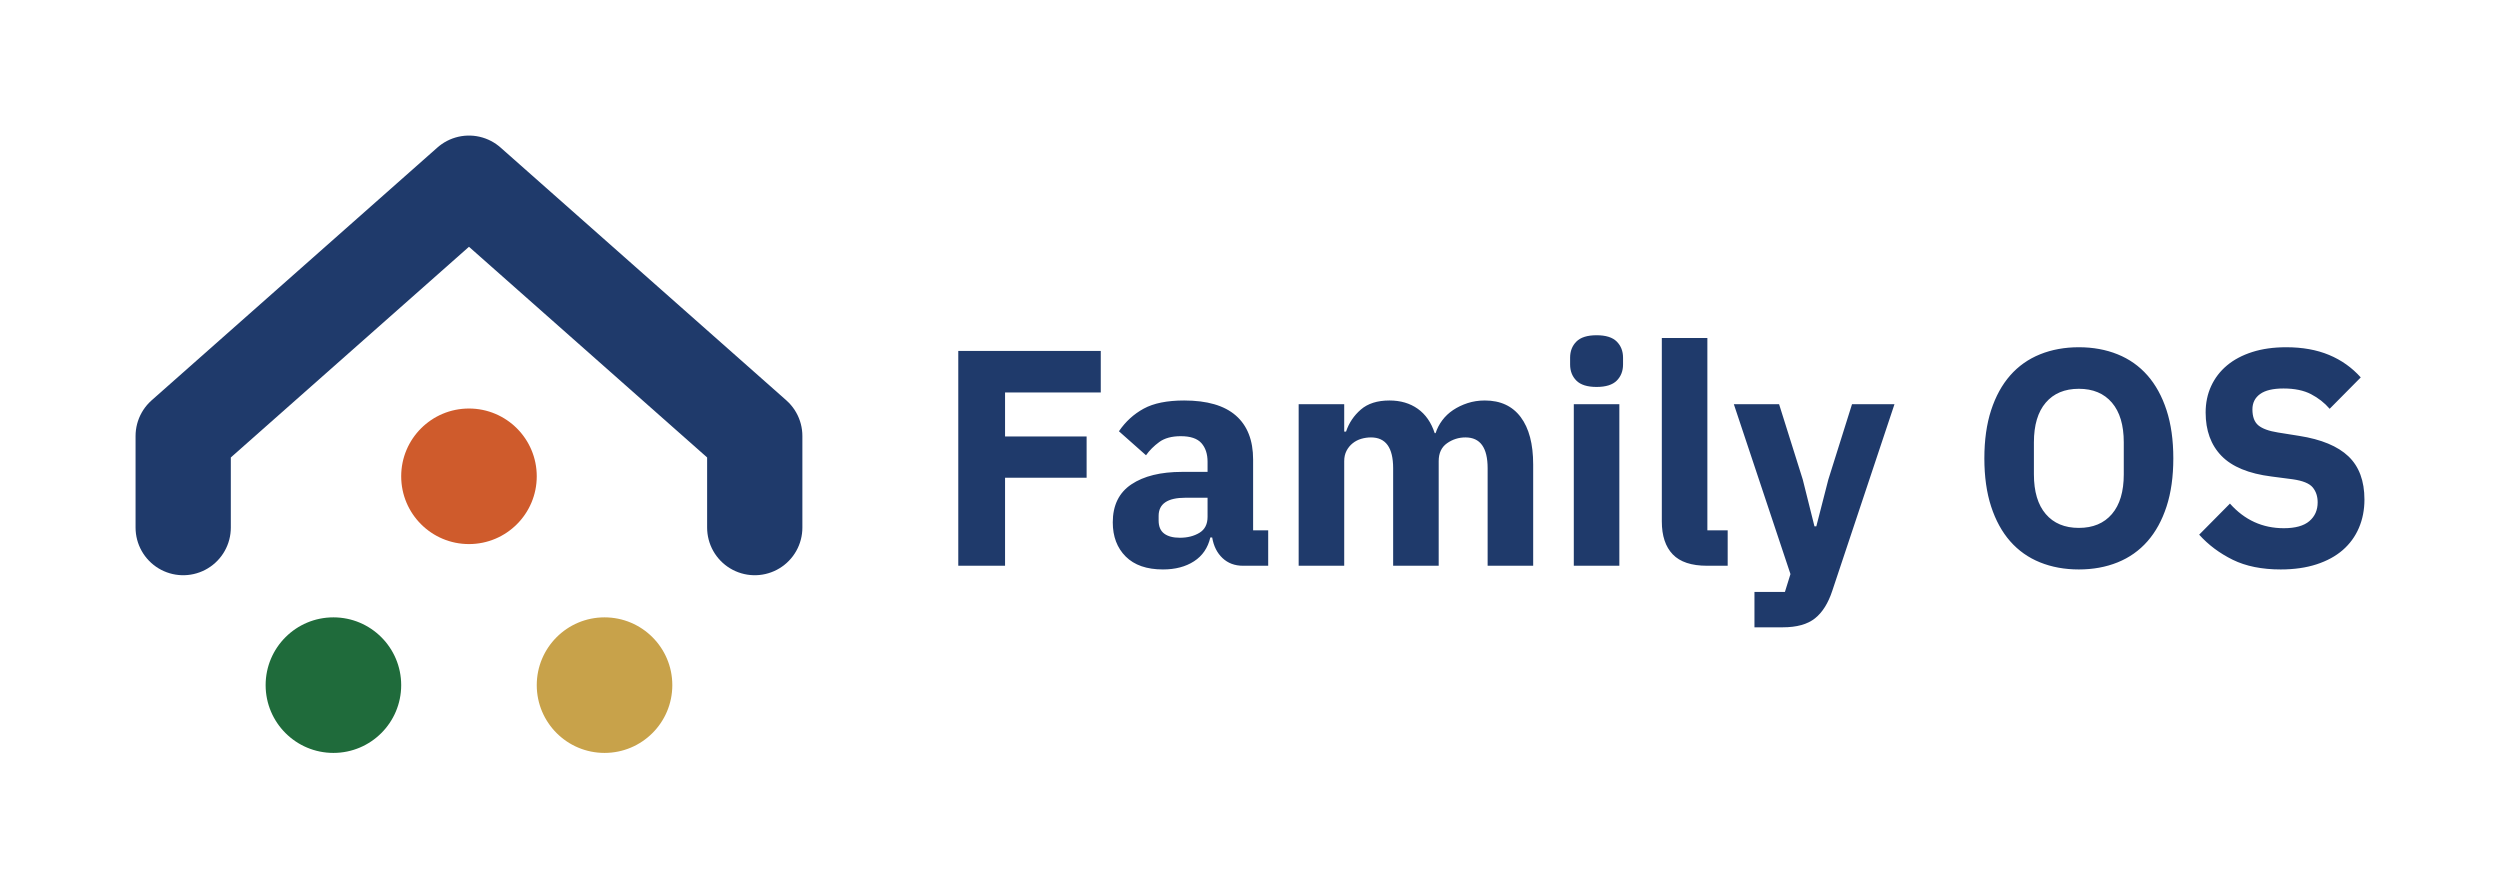
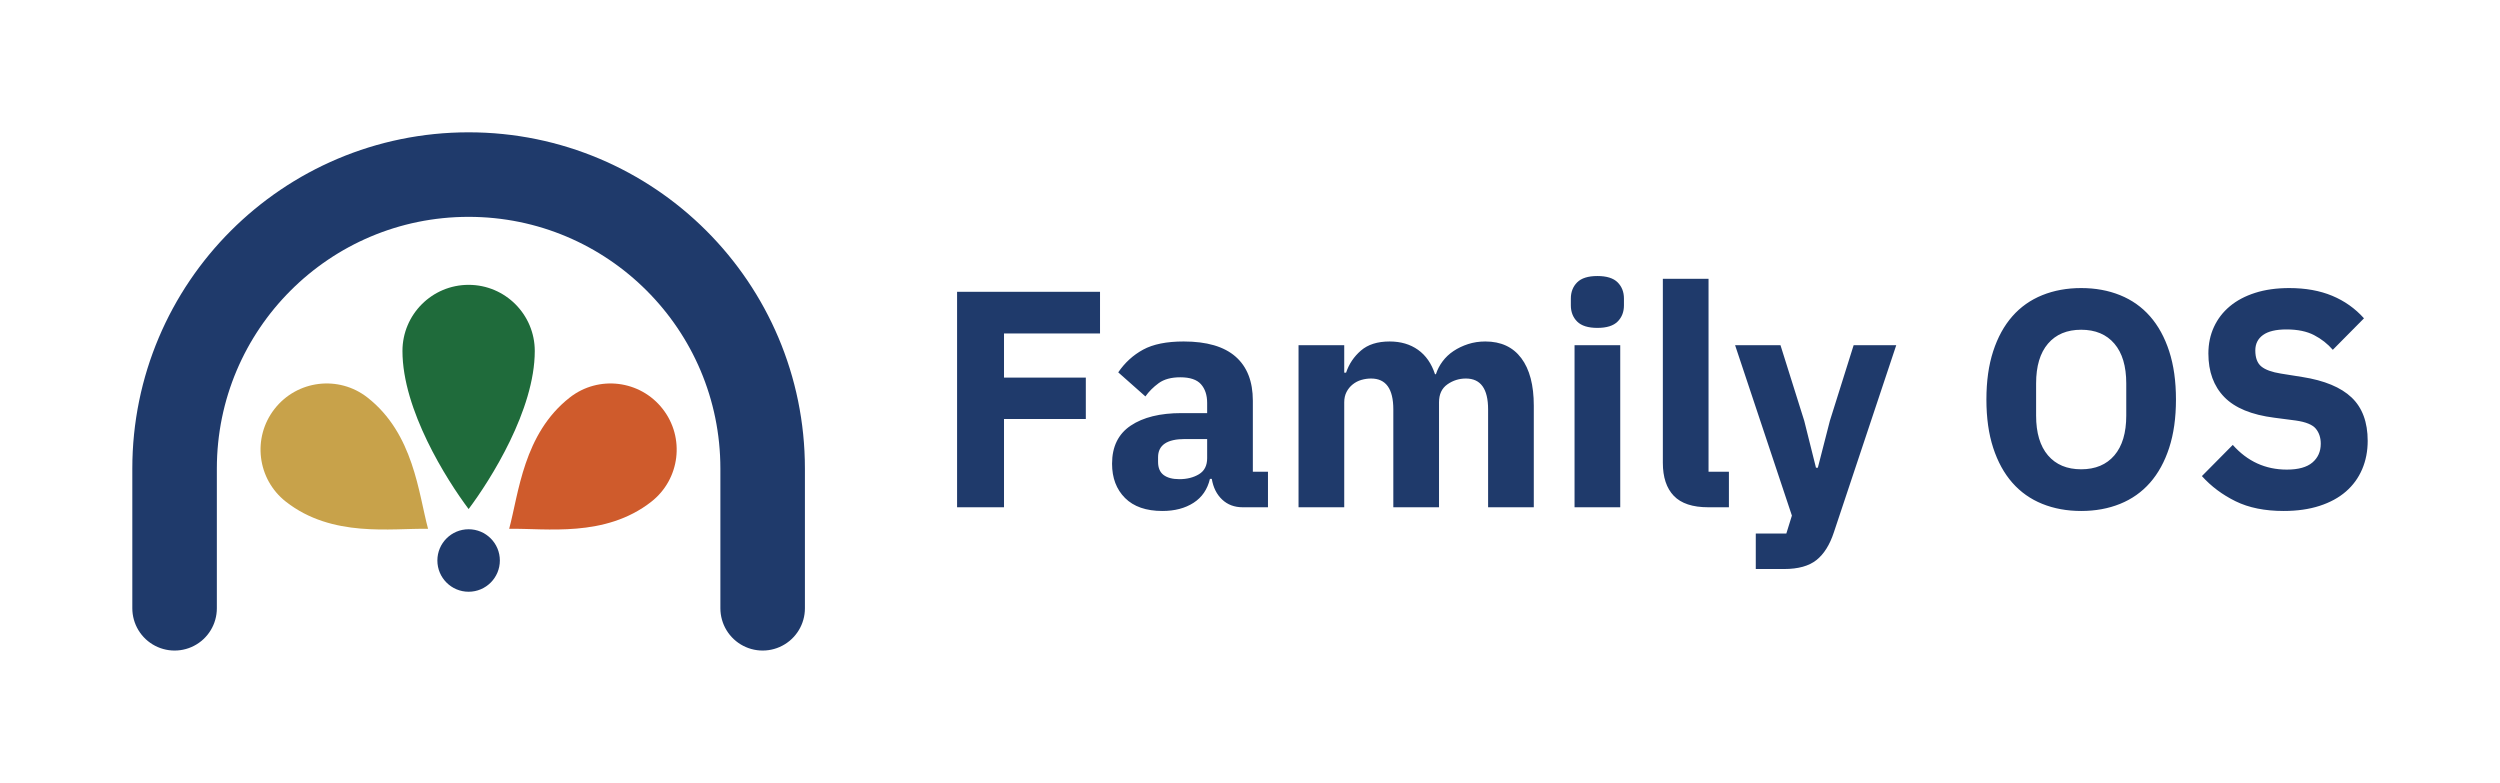
- <svg xmlns="http://www.w3.org/2000/svg" viewBox="0 0 1364.69 485" role="img" aria-label="Family OS">
-   <g transform="translate(74 74) scale(1)">
-     <path d="M26 214V164L182 26 338 164v50" fill="none" stroke="#1F3A6B" stroke-width="52" stroke-linecap="round" stroke-linejoin="round" />
-     <circle cx="182" cy="186" r="37" fill="#CF5B2C" />
-     <circle cx="108" cy="300" r="37" fill="#1F6B3B" />
-     <circle cx="256" cy="300" r="37" fill="#C8A24A" />
+ <svg xmlns="http://www.w3.org/2000/svg" viewBox="0 0 1360.39 426" role="img" aria-label="Family OS">
+   <g transform="translate(72 72) scale(1)">
+     <path d="M23 259V183A160 160 0 0 1 343 183V259" fill="none" stroke="#1F3A6B" stroke-width="46" stroke-linecap="round" stroke-linejoin="round" />
+     <circle cx="183" cy="233" r="17" fill="#1F3A6B" />
+     <path transform="translate(183 233) rotate(52)" d="M0-28C12-44 36-66 36-98A36 36 0 0 0-36-98C-36-66-12-44 0-28Z" fill="#CF5B2C" />
+     <path transform="translate(183 233)" d="M0-28C12-44 36-82 36-114A36 36 0 0 0-36-114C-36-82-12-44 0-28Z" fill="#1F6B3B" />
+     <path transform="translate(183 233) rotate(-52)" d="M0-28C12-44 36-66 36-98A36 36 0 0 0-36-98C-36-66-12-44 0-28Z" fill="#C8A24A" />
  </g>
-   <g transform="translate(523.1 183) scale(0.168)">
+   <g transform="translate(520.8 150.2) scale(0.168)">
    <path d="M0 749L0 51L463 51L463 186L152 186L152 329L417 329L417 463L152 463L152 749L0 749ZM925 749Q885 749 858.5 724Q832 699 825 657L819 657Q807 708 766 734.5Q725 761 665 761Q586 761 544 719Q502 677 502 608Q502 525 562.5 484.5Q623 444 727 444L810 444L810 411Q810 373 790 350.5Q770 328 723 328Q679 328 653 347Q627 366 610 390L522 312Q554 265 602.5 238.5Q651 212 734 212Q846 212 902 261Q958 310 958 404L958 634L1007 634L1007 749L925 749ZM720 658Q757 658 783.5 642Q810 626 810 590L810 528L738 528Q651 528 651 587L651 602Q651 631 669 644.5Q687 658 720 658ZM1106 749L1106 224L1254 224L1254 313L1260 313Q1274 271 1308 241.5Q1342 212 1401 212Q1455 212 1493 239Q1531 266 1548 318L1551 318Q1558 296 1572.5 276.5Q1587 257 1608 243Q1629 229 1655 220.5Q1681 212 1711 212Q1787 212 1827.5 266Q1868 320 1868 420L1868 749L1720 749L1720 432Q1720 332 1648 332Q1615 332 1588 351Q1561 370 1561 409L1561 749L1413 749L1413 432Q1413 332 1341 332Q1325 332 1309.5 336.5Q1294 341 1281.5 351Q1269 361 1261.5 375.5Q1254 390 1254 409L1254 749L1106 749ZM2074 168Q2029 168 2008.5 147.5Q1988 127 1988 95L1988 73Q1988 41 2008.5 20.5Q2029 0 2074 0Q2119 0 2139.5 20.5Q2160 41 2160 73L2160 95Q2160 127 2139.5 147.5Q2119 168 2074 168ZM2000 224L2148 224L2148 749L2000 749L2000 224ZM2433 749Q2357 749 2321.5 712Q2286 675 2286 605L2286 9L2434 9L2434 634L2500 634L2500 749L2433 749ZM2904 224L3042 224L2840 830Q2820 891 2783.5 920Q2747 949 2679 949L2587 949L2587 834L2686 834L2704 776L2520 224L2667 224L2744 469L2782 621L2788 621L2827 469L2904 224ZM3641 761Q3572 761 3515 738Q3458 715 3418 669.5Q3378 624 3356 556.5Q3334 489 3334 400Q3334 311 3356 243.5Q3378 176 3418 130.5Q3458 85 3515 62Q3572 39 3641 39Q3710 39 3767 62Q3824 85 3864 130.5Q3904 176 3926 243.5Q3948 311 3948 400Q3948 489 3926 556.5Q3904 624 3864 669.5Q3824 715 3767 738Q3710 761 3641 761ZM3641 626Q3710 626 3748.5 581Q3787 536 3787 452L3787 348Q3787 264 3748.5 219Q3710 174 3641 174Q3572 174 3533.5 219Q3495 264 3495 348L3495 452Q3495 536 3533.5 581Q3572 626 3641 626ZM4297 761Q4205 761 4141 729.5Q4077 698 4032 648L4132 547Q4203 627 4307 627Q4363 627 4390 604Q4417 581 4417 543Q4417 514 4401 494.5Q4385 475 4336 468L4267 459Q4156 445 4104.5 392Q4053 339 4053 251Q4053 204 4071 165Q4089 126 4122.5 98Q4156 70 4204.5 54.5Q4253 39 4315 39Q4394 39 4454 64Q4514 89 4557 137L4456 239Q4431 210 4395.5 191.5Q4360 173 4306 173Q4255 173 4230 191Q4205 209 4205 241Q4205 277 4224.5 293Q4244 309 4288 316L4357 327Q4465 344 4517 393.5Q4569 443 4569 534Q4569 584 4551 626Q4533 668 4498.5 698Q4464 728 4413 744.5Q4362 761 4297 761Z" fill="#1F3A6B" />
  </g>
</svg>
